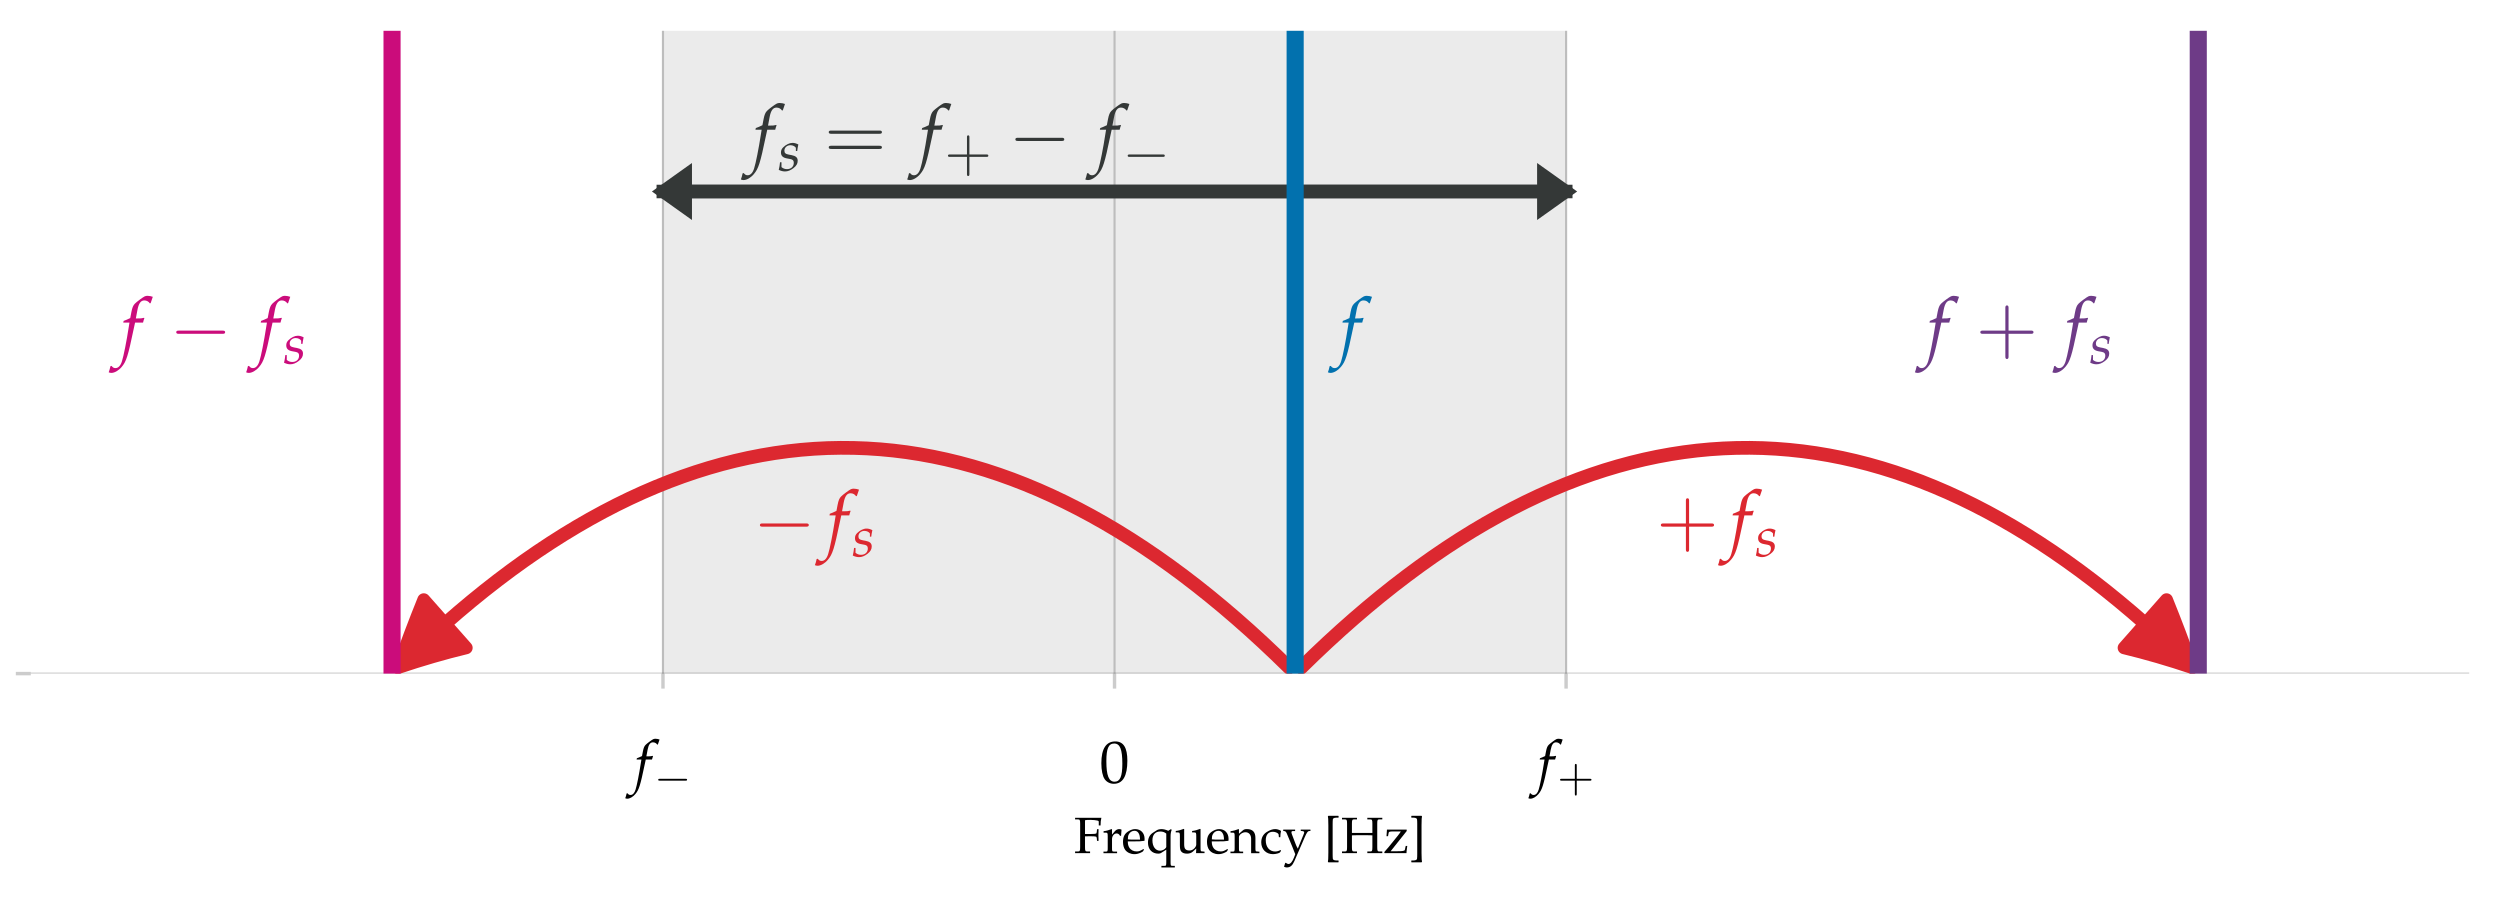
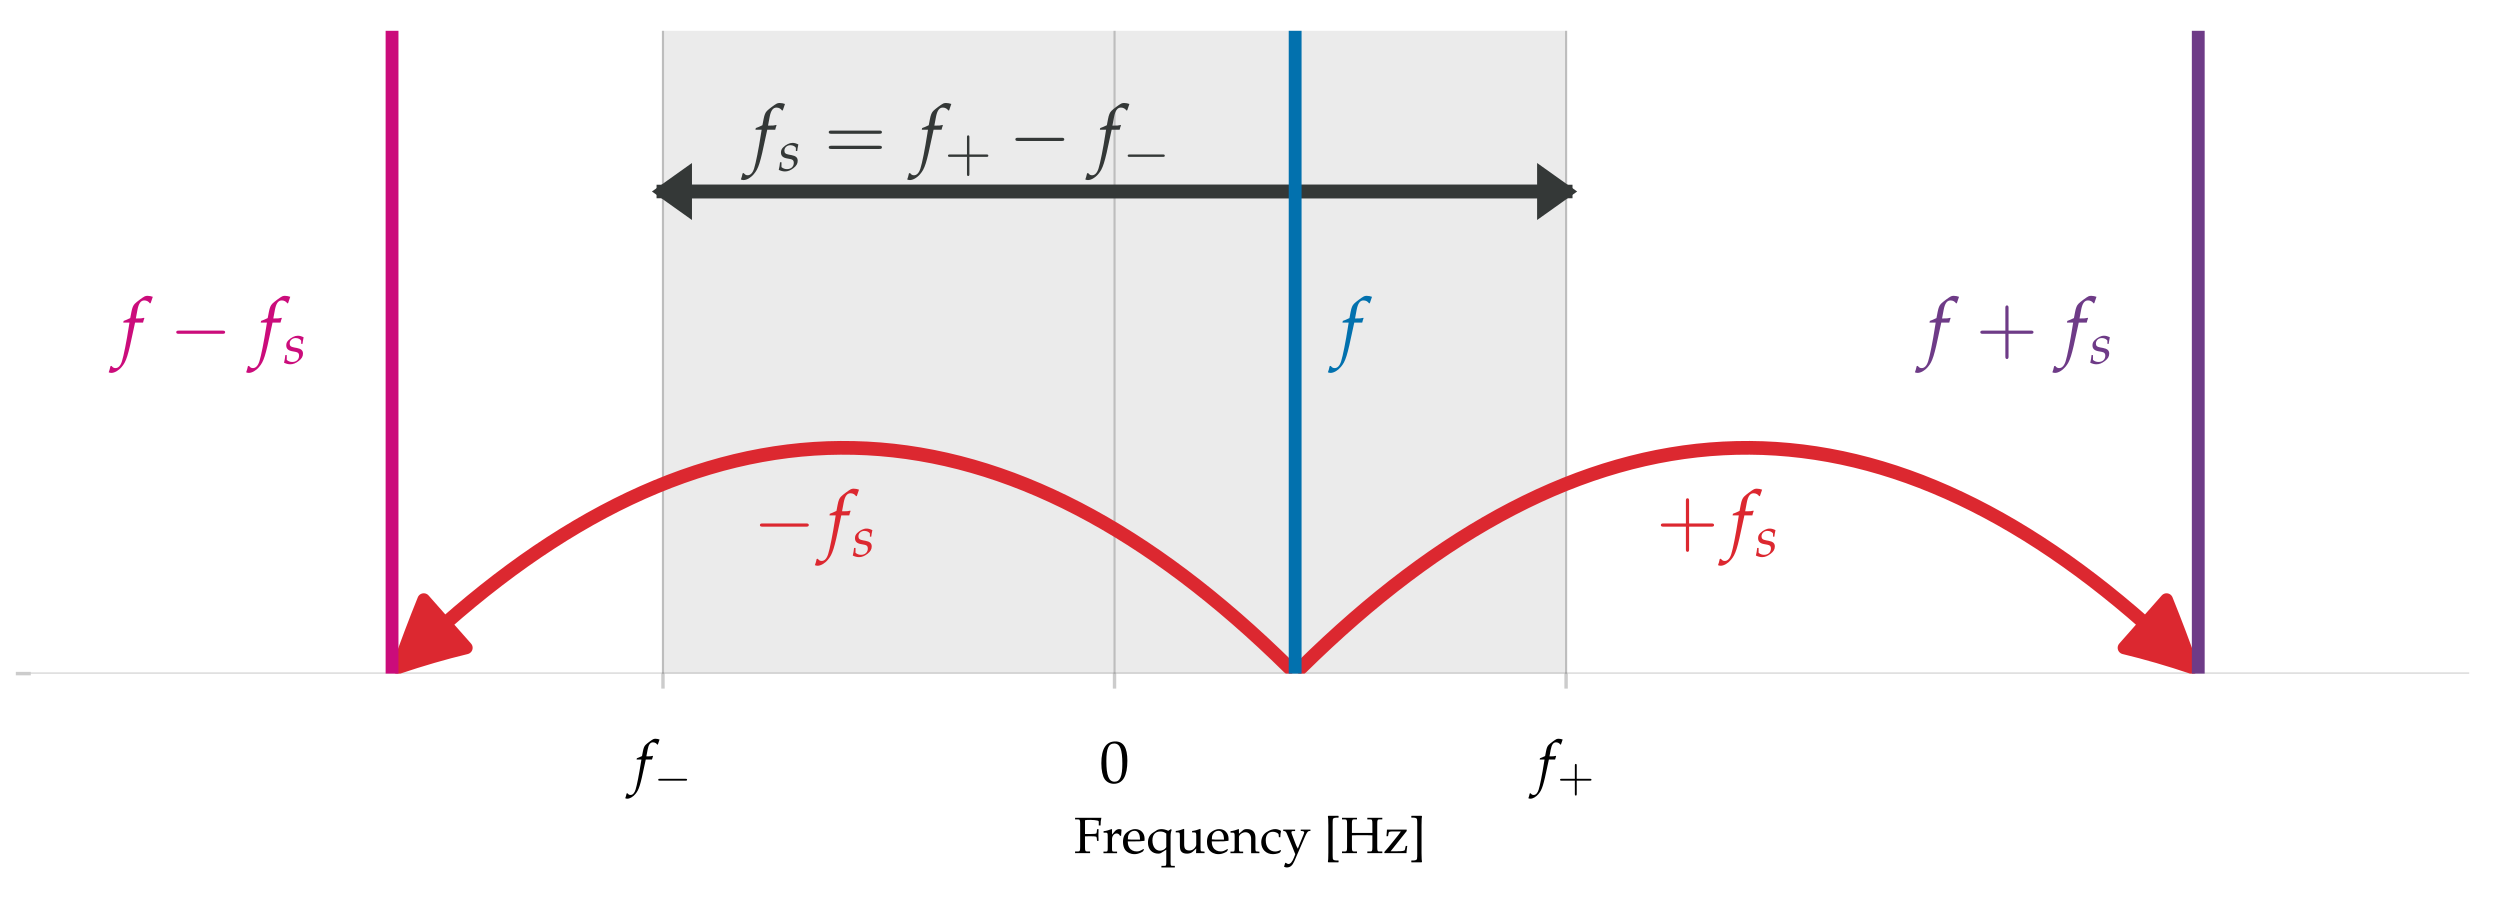
<svg xmlns="http://www.w3.org/2000/svg" xmlns:xlink="http://www.w3.org/1999/xlink" height="210pt" version="1.1" viewBox="0 0 584.4 210" width="584.4pt">
  <defs>
    <style type="text/css">*{stroke-linecap:butt;stroke-linejoin:round;}</style>
  </defs>
  <g id="figure_1">
    <g id="patch_1">
      <path d="M 0 210  L 584.4 210  L 584.4 -0  L 0 -0  z " style="fill:none;" />
    </g>
    <g id="axes_1">
      <g id="patch_2">
        <path d="M 7.2 157.462  L 577.2 157.462  L 577.2 7.2  L 7.2 7.2  z " style="fill:none;" />
      </g>
      <g id="matplotlib.axis_1">
        <g id="xtick_1">
          <g id="line2d_1">
-             <path clip-path="url(#p9a366f36b6)" d="M 154.978 157.462  L 154.978 7.2  " style="fill:none;stroke:#000000;stroke-linecap:square;stroke-opacity:0.2;stroke-width:0.5;" />
+             <path clip-path="url(#p6bf37a6d53)" d="M 154.978 157.462  L 154.978 7.2  " style="fill:none;stroke:#000000;stroke-linecap:square;stroke-opacity:0.2;stroke-width:0.5;" />
          </g>
          <g id="line2d_2">
            <defs>
-               <path d="M 0 0  L 0 3.5  " id="m9500e17b97" style="stroke:#000000;stroke-opacity:0.2;stroke-width:0.8;" />
+               <path d="M 0 0  L 0 3.5  " id="ma10fe81e54" style="stroke:#000000;stroke-opacity:0.2;stroke-width:0.8;" />
            </defs>
            <g>
-               <use style="fill-opacity:0.2;stroke:#000000;stroke-opacity:0.2;stroke-width:0.8;" x="154.978" xlink:href="#m9500e17b97" y="157.462" />
+               <use style="fill-opacity:0.2;stroke:#000000;stroke-opacity:0.2;stroke-width:0.8;" x="154.978" xlink:href="#ma10fe81e54" y="157.462" />
            </g>
          </g>
          <g id="text_1">
            <g transform="translate(148.4157 182.9412)scale(0.14 -0.14)">
              <defs>
                <path d="M 28.594 38.625  C 29 40.516 29.703 42.812 30.297 44.203  L 29.906 44.891  L 29.203 44.703  C 26.797 44.094 25.703 44 20.797 44  L 19.203 44  L 21.297 55.156  C 22.906 63.719 25.703 67.5 30.297 67.5  C 33.297 67.5 36 66 37.5 63.609  L 38.5 64  C 39 65.594 40 68.703 40.797 70.703  L 41.297 72.203  C 39.703 72.906 36.594 73.5 34.297 73.5  C 33.203 73.5 31.594 73.203 30.797 72.812  C 28.406 71.719 20.203 65.641 17.906 63.234  C 15.703 61.047 14.5 58.062 13.406 52.375  L 11.906 44.5  C 7.797 42.5 5.797 41.703 3.297 40.812  L 2.797 38.625  L 10.906 38.625  L 10 33.047  C 7 13.625 3.297 -4.891 1.094 -11.766  C -0.703 -17.641 -3.703 -20.719 -7.297 -20.719  C -9.594 -20.719 -10.703 -20.031 -12.5 -17.828  L -13.906 -18.219  C -14.297 -20.516 -15.703 -25.312 -16.203 -26.203  C -15.297 -26.703 -13.797 -27 -12.703 -27  C -8.594 -27 -3.203 -23.906 0.703 -19.234  C 6.797 -12.062 9 -5.094 16.297 29.859  C 16.594 31.062 17.406 34.844 18.203 38.625  z " id="URW_Palladio_L_Italic-102" />
                <path d="M 65.906 23  C 67.594 23 69.406 23 69.406 25  C 69.406 27 67.594 27 65.906 27  L 11.797 27  C 10.094 27 8.297 27 8.297 25  C 8.297 23 10.094 23 11.797 23  z " id="CMSY10-0" />
              </defs>
              <use transform="scale(0.996264)" xlink:href="#URW_Palladio_L_Italic-102" />
              <use transform="translate(32.37858 -14.94392)scale(0.788955)" xlink:href="#CMSY10-0" />
            </g>
          </g>
        </g>
        <g id="xtick_2">
          <g id="line2d_3">
-             <path clip-path="url(#p9a366f36b6)" d="M 260.533 157.462  L 260.533 7.2  " style="fill:none;stroke:#000000;stroke-linecap:square;stroke-opacity:0.2;stroke-width:0.5;" />
+             <path clip-path="url(#p6bf37a6d53)" d="M 260.533 157.462  L 260.533 7.2  " style="fill:none;stroke:#000000;stroke-linecap:square;stroke-opacity:0.2;stroke-width:0.5;" />
          </g>
          <g id="line2d_4">
            <g>
-               <use style="fill-opacity:0.2;stroke:#000000;stroke-opacity:0.2;stroke-width:0.8;" x="260.533" xlink:href="#m9500e17b97" y="157.462" />
+               <use style="fill-opacity:0.2;stroke:#000000;stroke-opacity:0.2;stroke-width:0.8;" x="260.533" xlink:href="#ma10fe81e54" y="157.462" />
            </g>
          </g>
          <g id="text_2">
            <g transform="translate(257.0462 182.9412)scale(0.14 -0.14)">
              <defs>
                <path d="M 26.297 69  C 10.797 69 2.906 56.688 2.906 32.453  C 2.906 20.719 5 10.625 8.5 5.719  C 12 0.797 17.594 -2 23.797 -2  C 38.906 -2 46.5 11.016 46.5 36.656  C 46.5 58.578 40 69 26.297 69  z M 24.5 65.5  C 34.203 65.5 38.094 55.688 38.094 31.641  C 38.094 10.328 34.297 1.5 25.094 1.5  C 15.406 1.5 11.297 11.625 11.297 36.062  C 11.297 57.188 15 65.5 24.5 65.5  z " id="URW_Palladio_L_Roman-48" />
              </defs>
              <use transform="scale(0.996264)" xlink:href="#URW_Palladio_L_Roman-48" />
            </g>
          </g>
        </g>
        <g id="xtick_3">
          <g id="line2d_5">
-             <path clip-path="url(#p9a366f36b6)" d="M 366.089 157.462  L 366.089 7.2  " style="fill:none;stroke:#000000;stroke-linecap:square;stroke-opacity:0.2;stroke-width:0.5;" />
+             <path clip-path="url(#p6bf37a6d53)" d="M 366.089 157.462  L 366.089 7.2  " style="fill:none;stroke:#000000;stroke-linecap:square;stroke-opacity:0.2;stroke-width:0.5;" />
          </g>
          <g id="line2d_6">
            <g>
-               <use style="fill-opacity:0.2;stroke:#000000;stroke-opacity:0.2;stroke-width:0.8;" x="366.089" xlink:href="#m9500e17b97" y="157.462" />
+               <use style="fill-opacity:0.2;stroke:#000000;stroke-opacity:0.2;stroke-width:0.8;" x="366.089" xlink:href="#ma10fe81e54" y="157.462" />
            </g>
          </g>
          <g id="text_3">
            <g transform="translate(359.5267 182.9412)scale(0.14 -0.14)">
              <defs>
                <path d="M 40.906 23  L 68.797 23  C 70.203 23 72.094 23 72.094 25  C 72.094 27.016 70.203 27.016 68.797 27.016  L 40.906 27.016  L 40.906 55.188  C 40.906 56.594 40.906 58.5 38.906 58.5  C 36.906 58.5 36.906 56.594 36.906 55.188  L 36.906 27.016  L 8.906 27.016  C 7.5 27.016 5.594 27.016 5.594 25  C 5.594 23 7.5 23 8.906 23  L 36.906 23  L 36.906 -5.172  C 36.906 -6.578 36.906 -8.5 38.906 -8.5  C 40.906 -8.5 40.906 -6.578 40.906 -5.172  z " id="CMR10-43" />
              </defs>
              <use transform="scale(0.996264)" xlink:href="#URW_Palladio_L_Italic-102" />
              <use transform="translate(32.37858 -14.94392)scale(0.788955)" xlink:href="#CMR10-43" />
            </g>
          </g>
        </g>
        <g id="text_4">
          <g transform="translate(251.0505 199.4282)scale(0.12 -0.12)">
            <defs>
              <path d="M 21.594 32.812  C 24.406 33 27.406 33 31.906 33  C 39.297 33 42 32.719 43.797 31.875  L 44.594 29.531  L 45.094 24  L 48.094 24  C 47.797 33.312 47.797 33.312 47.797 35.109  C 47.797 36.719 47.797 36.719 48.094 46.734  L 45.094 46.734  L 44.594 41.281  C 44.5 40.328 44.203 39.391 43.797 38.547  C 42 37.719 39.203 37.406 32.594 37.406  C 28.406 37.406 25 37.406 21.594 37.406  L 21.594 64.328  C 24.594 65 26.406 65 32.297 65  C 37.094 65 42.703 64.438 45.797 63.688  C 48.203 63.109 48.5 62.625 48.5 60.438  L 48.5 54.141  L 52 54.141  C 52 60.047 52.5 64.781 53.594 69.109  C 48.703 69.109 45.703 69.109 41.406 69.109  L 30.703 69.109  C 25.797 69.109 22.297 69.109 19.797 69.109  C 16.906 69.109 16.906 69.109 2.203 69.109  L 2.203 66  L 7 66  C 11.594 66 12.094 65.188 12.094 57.234  L 12.094 11.969  C 12.094 4 11.594 3.203 7 3.203  L 2.203 3.203  L 2.203 0  C 8.094 0 11.594 0 16.797 0  C 22 0 25.594 0 31.5 0  L 31.5 3.203  L 26.703 3.203  C 22.094 3.203 21.594 4 21.594 11.969  z " id="URW_Palladio_L_Roman-70" />
              <path d="M 2.297 40.078  L 6 40.078  C 10 40.078 10.406 39.375 10.406 32.719  L 10.406 10.047  C 10.406 3.703 10.094 3 6.703 3  L 2.094 3  L 2.094 -0.109  C 9.297 -0.109 11.906 -0.109 14.406 -0.109  C 16.406 -0.109 16.406 -0.109 28.703 -0.109  L 28.703 3  L 23.5 3  C 19 3 18.797 3.297 18.797 9.969  L 18.797 27.359  C 18.797 33.422 22.797 38.484 27.703 38.484  C 30.703 38.484 32.797 37.078 34.406 33.891  L 36.5 33.891  L 37.406 45.891  C 36.297 46.594 34.5 47 32.703 47  C 29.703 47 26.5 45.391 24.406 42.891  L 18.797 36.281  L 18.797 46.594  L 17.906 47  C 12.797 44.891 7.594 43.484 2.297 42.891  z " id="URW_Palladio_L_Roman-114" />
              <path d="M 43.703 6.984  L 42.406 7.984  C 36 4.203 33.703 3.312 29.406 3.312  C 22.906 3.312 17.5 6.219 14.703 11.109  C 12.797 14.391 12.094 17.203 11.906 23  L 26.5 23  C 33.406 23 37.703 23 44.594 24.125  C 44.703 25.531 44.797 26.453 44.797 27.672  C 44.797 39.375 37.406 47 26.203 47  C 22.5 47 18.203 45.688 14.094 43.281  C 5.906 38.578 2.594 32.359 2.594 21.938  C 2.594 15.625 4.094 10.219 6.797 6.406  C 10.797 1.109 17.5 -2 25 -2  C 28.703 -2 32.406 -1.203 36.5 0.578  C 39.203 1.688 41.297 2.984 41.703 3.594  z M 35.906 26.406  C 30.703 26.406 28.297 26.406 24.703 26.406  C 20.094 26.406 17.5 26.406 12.094 26.906  C 12.094 31.672 12.5 33.891 13.797 36.516  C 15.906 40.969 20.203 43.688 25 43.688  C 28.297 43.688 30.906 42.359 32.703 39.594  C 34.906 36.234 35.594 33.266 35.906 26.406  z " id="URW_Palladio_L_Roman-101" />
              <path d="M 39.297 6.812  L 39.297 -17.781  C 39.297 -24.172 38.906 -24.891 35.594 -24.891  L 29.797 -24.891  L 29.797 -28  C 41.406 -28 41.406 -28 43.703 -28  C 46.094 -28 48.906 -28 56 -28  L 56 -24.891  L 51.406 -24.891  C 48 -24.891 47.703 -24.188 47.703 -17.859  L 47.703 31.812  C 47.703 38.047 48.297 41.875 50 45.688  L 48.094 46.797  L 43.203 43.688  C 38.094 45.984 33.797 47 29.5 47  C 26.594 47 23.094 46.188 21.594 45.297  L 13.203 39.906  C 6.797 35.812 3.5 29.234 3.5 20.547  C 3.5 7.484 11.406 -1 23.797 -1  C 25.906 -1 27.594 -0.594 28.906 0.203  z M 39.297 12.203  C 39.297 10.797 36.906 8.203 34.203 6.703  C 31.797 5.406 29.5 4.719 27.094 4.719  C 18.297 4.719 12.203 12.875 12.203 24.938  C 12.203 35.906 17.797 42.281 27.406 42.281  C 32.297 42.281 35.797 41.094 39.297 38.203  z " id="URW_Palladio_L_Roman-113" />
              <path d="M 50.297 47.016  L 49.406 47.422  C 44.297 45.312 39.094 43.906 33.797 43.312  L 33.797 40.5  L 37.5 40.5  C 41.5 40.5 41.906 39.797 41.906 33.141  L 41.906 16.719  C 41.906 14.5 40.5 11.672 38.203 9.359  C 35.406 6.531 32.203 5.109 28.297 5.109  C 24.797 5.109 22 6.219 20.406 8.141  C 19 9.75 18.297 12.875 18.297 17.297  L 18.297 47.016  L 17.406 47.422  C 12.297 45.312 7.094 43.906 1.797 43.312  L 1.797 40.5  L 5.5 40.5  C 9.5 40.5 9.906 39.797 9.906 33.156  L 9.906 16.234  C 9.906 9.172 10.5 6.047 12.297 3.547  C 14.5 0.516 18.297 -1 24 -1  C 28.5 -1 32.5 0.406 35.203 2.906  L 41.906 9.141  C 41.906 6.266 41.797 4.656 41.5 0  C 48.203 0 48.297 0 49.797 0  C 51.203 0 51.203 0 58.094 0  L 58.094 2.906  L 54 3.312  C 50.594 3.312 50.297 3.922 50.297 10.375  z " id="URW_Palladio_L_Roman-117" />
              <path d="M 41 -0.109  C 47.094 -0.109 47.203 -0.109 48.906 -0.109  C 50.297 -0.109 50.297 -0.109 57.203 -0.109  L 57.203 2.797  L 53.094 3.203  C 49.703 3.203 49.406 3.812 49.406 10.219  L 49.406 29.562  C 49.406 41.281 43.906 47 32.703 47  C 29 47 26.906 46.297 24.797 44.484  L 17.203 37.875  L 17.203 46.594  L 16.297 47  C 11.203 44.891 6 43.484 0.703 42.891  L 0.703 40.078  L 4.406 40.078  C 8.406 40.078 8.797 39.375 8.797 32.719  L 8.797 10.047  C 8.797 3.703 8.5 3 5.094 3  L 0.594 3  L 0.594 -0.109  C 7.406 -0.109 10.094 -0.109 13 -0.109  C 15.906 -0.109 18.594 -0.109 25.406 -0.109  L 25.406 3  L 20.906 3  C 17.5 3 17.203 3.703 17.203 10.047  L 17.203 31.422  C 17.203 35.938 23.797 40.875 29.906 40.875  C 36.594 40.875 41 35.891 41 28.219  z " id="URW_Palladio_L_Roman-110" />
              <path d="M 39.906 31.156  C 39.906 35.766 40.406 39.875 41.297 43.484  C 37.297 45.891 33.797 47 29.703 47  C 24.906 47 19.297 45.094 13.297 41.281  C 6.297 36.875 2.594 29.859 2.594 21.047  C 2.594 7.516 12.094 -2 25.5 -2  C 30.703 -2 38.203 -0.094 39.203 1.406  L 41.297 4.609  L 40.297 6.109  C 36.594 4.109 33.406 3.203 29.797 3.203  C 18.703 3.203 11.406 11.828 11.406 25.047  C 11.406 35.766 16.406 41.781 25.406 41.781  C 29.797 41.781 34.594 39.781 36.406 37.281  L 37.094 31.156  z " id="URW_Palladio_L_Roman-99" />
              <path d="M 29.703 8.812  C 27.5 12.625 26.406 14.938 24.594 19.844  L 18.203 36.672  C 17.594 38.375 17.203 39.875 17.203 40.906  C 17.203 42.344 18.297 43.188 20.594 43.188  L 24.406 43.188  L 24.406 46  C 14.703 46 14.703 46 12.797 46  C 10.906 46 10.906 46 1.203 46  L 1.203 43.391  L 3 43.188  C 5.5 42.891 6.703 41.781 8.203 38.297  L 19.094 12.109  C 21.906 5.312 22.906 2.906 24.703 -2.094  L 22.406 -8.188  C 19.203 -16.594 15.297 -21.281 11.5 -21.281  C 9.906 -21.281 8.094 -20.484 6.406 -18.984  L 5.094 -18.984  L 2.703 -26.5  C 4.594 -27.5 6.203 -28 8.094 -28  C 14.797 -28 19.094 -24.406 22.906 -15.703  L 43.203 31.094  C 47.203 40.188 49.094 42.891 51.594 43.188  L 54.406 43.391  L 54.406 46  C 46.5 46 46.5 46 44.906 46  C 43.297 46 43.297 46 35.406 46  L 35.406 43.391  L 38 43.188  C 40.797 42.984 42.203 42.094 42.203 40.688  C 42.203 39.984 42 39.078 41.594 38.078  z " id="URW_Palladio_L_Roman-121" />
              <path d="M 8.797 -18  C 15.906 -18 16.094 -18 18.5 -18  C 20.906 -18 21.406 -18 28.203 -18  L 28.797 -17.5  L 28.797 -14.891  L 28.406 -14.391  L 24.594 -14.391  C 21.906 -14.391 19.703 -13.781 18.5 -12.781  C 17.594 -11.875 17.297 -10.484 17.297 -7.172  C 17.297 -7.078 17.297 -4.969 17.203 -1.953  L 17.203 1.75  L 17.203 53.266  L 17.203 56.969  C 17.297 59.781 17.297 61.984 17.297 62.078  C 17.297 65.391 17.594 66.891 18.5 67.797  C 19.703 68.797 21.906 69.391 24.594 69.391  L 28.406 69.391  L 28.797 69.891  L 28.797 72.5  L 28.203 73  C 21.203 73 20.906 73 18.5 73  C 16.203 73 15.703 73 8.797 73  L 7.906 71.797  C 8.5 69.297 8.703 65.984 8.703 58.281  C 8.703 56.766 8.703 55.562 8.797 54.562  L 8.797 53.266  L 8.797 1.75  L 8.797 0.438  C 8.703 -1.156 8.703 -1.266 8.703 -2.969  L 8.703 -4.062  C 8.703 -10.875 8.5 -13.688 7.906 -16.797  z " id="URW_Palladio_L_Roman-91" />
              <path d="M 61.594 12.078  C 61.594 4.016 61.094 3.203 56.5 3.203  L 51.703 3.203  L 51.703 0  C 57.594 0 61.094 0 66.297 0  C 71.5 0 75.094 0 81 0  L 81 3.203  L 76.203 3.203  C 71.594 3.203 71.094 4 71.094 11.969  L 71.094 57.234  C 71.094 65.188 71.594 66 76.203 66  L 81 66  L 81 69.109  C 73.703 69.109 71.5 69.109 66.297 69.109  C 61.297 69.109 58.906 69.109 51.703 69.109  L 51.703 66  L 56.5 66  C 61.094 66 61.594 65.188 61.594 57.312  L 61.594 39.516  C 59.5 39.516 57.406 39.516 53.297 39.516  L 29.906 39.516  C 25.797 39.516 23.594 39.516 21.594 39.516  L 21.594 57.312  C 21.594 65.188 22.094 66 26.703 66  L 31.5 66  L 31.5 69.109  C 24.203 69.109 22 69.109 16.797 69.109  C 11.797 69.109 9.406 69.109 2.203 69.109  L 2.203 66  L 7 66  C 11.594 66 12.094 65.188 12.094 57.234  L 12.094 11.969  C 12.094 4 11.594 3.203 7 3.203  L 2.203 3.203  L 2.203 0  C 8.094 0 11.594 0 16.797 0  C 22 0 25.594 0 31.5 0  L 31.5 3.203  L 26.703 3.203  C 22.094 3.203 21.594 4.016 21.594 12.078  L 21.594 34.797  C 24.297 35 25.906 35 29.906 35  L 53.297 35  C 57.297 35 58.906 35 61.594 34.797  z " id="URW_Palladio_L_Roman-72" />
              <path d="M 45.5 43.188  L 45.5 46  C 38.5 46 35.5 46 31.703 46  L 6.906 46  C 6.703 41 6.594 39.828 6 33.047  L 9 33.047  L 10.203 39.797  C 10.594 41.891 12.406 42.391 19.797 42.391  L 34.094 42.391  C 32 39.109 30.297 36.828 27.594 33.453  L 10.594 12.406  C 8.203 9.516 6.797 7.828 1.594 1.984  L 2.203 0  C 12.594 0 13.203 0 17.5 0  L 45.094 0  C 45.094 2.266 45.297 4.641 46 9.406  L 46.594 14.047  L 43.594 14.047  L 41.797 6.203  C 41.406 4.406 37.203 3.703 27.594 3.703  L 14.094 3.703  z " id="URW_Palladio_L_Roman-122" />
              <path d="M 24.5 73  C 17.406 73 17.094 73 14.797 73  C 12.406 73 11.906 73 5.094 73  L 4.5 72.5  L 4.5 69.891  L 4.906 69.391  L 8.703 69.391  C 11.406 69.391 13.5 68.797 14.703 67.797  C 15.703 66.891 16 65.484 16 62.078  C 16 61.781 16 59.781 16.094 56.969  L 16.094 53.266  L 16.094 1.75  L 16.094 -1.953  C 16 -4.859 16 -6.672 16 -6.969  C 16 -10.375 15.703 -11.875 14.703 -12.781  C 13.5 -13.781 11.406 -14.391 8.703 -14.391  L 4.906 -14.391  L 4.5 -14.891  L 4.5 -17.5  L 5.094 -18  C 12.094 -18 12.297 -18 14.797 -18  C 17.094 -18 17.594 -18 24.5 -18  L 25.406 -16.797  C 24.797 -14.391 24.703 -11.281 24.594 -3.562  C 24.594 -2.156 24.594 -0.859 24.5 0.438  L 24.5 1.75  L 24.5 53.266  L 24.5 54.562  C 24.594 55.672 24.594 56.969 24.594 58.375  C 24.594 66.094 24.797 69.391 25.406 71.797  z " id="URW_Palladio_L_Roman-93" />
            </defs>
            <use transform="scale(0.996264)" xlink:href="#URW_Palladio_L_Roman-70" />
            <use transform="translate(55.39168 0)scale(0.996264)" xlink:href="#URW_Palladio_L_Roman-114" />
            <use transform="translate(92.95099 0)scale(0.996264)" xlink:href="#URW_Palladio_L_Roman-101" />
            <use transform="translate(140.6713 0)scale(0.996264)" xlink:href="#URW_Palladio_L_Roman-113" />
            <use transform="translate(196.4619 0)scale(0.996264)" xlink:href="#URW_Palladio_L_Roman-117" />
            <use transform="translate(256.5357 0)scale(0.996264)" xlink:href="#URW_Palladio_L_Roman-101" />
            <use transform="translate(304.256 0)scale(0.996264)" xlink:href="#URW_Palladio_L_Roman-110" />
            <use transform="translate(362.238 0)scale(0.996264)" xlink:href="#URW_Palladio_L_Roman-99" />
            <use transform="translate(406.4716 0)scale(0.996264)" xlink:href="#URW_Palladio_L_Roman-121" />
            <use transform="translate(486.7699 0)scale(0.996264)" xlink:href="#URW_Palladio_L_Roman-91" />
            <use transform="translate(519.9451 0)scale(0.996264)" xlink:href="#URW_Palladio_L_Roman-72" />
            <use transform="translate(602.8337 0)scale(0.996264)" xlink:href="#URW_Palladio_L_Roman-122" />
            <use transform="translate(652.6469 0)scale(0.996264)" xlink:href="#URW_Palladio_L_Roman-93" />
          </g>
        </g>
      </g>
      <g id="matplotlib.axis_2">
        <g id="ytick_1">
          <g id="line2d_7">
-             <path clip-path="url(#p9a366f36b6)" d="M 7.2 157.462  L 577.2 157.462  " style="fill:none;stroke:#000000;stroke-linecap:square;stroke-opacity:0.2;stroke-width:0.5;" />
+             <path clip-path="url(#p6bf37a6d53)" d="M 7.2 157.462  L 577.2 157.462  " style="fill:none;stroke:#000000;stroke-linecap:square;stroke-opacity:0.2;stroke-width:0.5;" />
          </g>
          <g id="line2d_8">
            <defs>
-               <path d="M 0 0  L -3.5 0  " id="m267db2b4dd" style="stroke:#000000;stroke-opacity:0.2;stroke-width:0.8;" />
+               <path d="M 0 0  L -3.5 0  " id="m3b6aed303f" style="stroke:#000000;stroke-opacity:0.2;stroke-width:0.8;" />
            </defs>
            <g>
-               <use style="fill-opacity:0.2;stroke:#000000;stroke-opacity:0.2;stroke-width:0.8;" x="7.2" xlink:href="#m267db2b4dd" y="157.462" />
+               <use style="fill-opacity:0.2;stroke:#000000;stroke-opacity:0.2;stroke-width:0.8;" x="7.2" xlink:href="#m3b6aed303f" y="157.462" />
            </g>
          </g>
        </g>
      </g>
      <g id="patch_3">
-         <path clip-path="url(#p9a366f36b6)" d="M 154.978 157.462  L 154.978 7.2  L 366.089 7.2  L 366.089 157.462  z " style="fill:#343837;opacity:0.1;stroke:#343837;stroke-linejoin:miter;stroke-width:0.5;" />
+         <path clip-path="url(#p6bf37a6d53)" d="M 154.978 157.462  L 154.978 7.2  L 366.089 7.2  L 366.089 157.462  z " style="fill:#343837;opacity:0.1;stroke:#343837;stroke-linejoin:miter;stroke-width:0.5;" />
      </g>
      <g id="patch_4">
-         <path clip-path="url(#p9a366f36b6)" d="M 366.089 44.765  L 360.811 48.522  L 360.811 44.841  L 154.978 44.841  L 154.978 44.69  L 360.811 44.69  L 360.811 41.009  z " style="fill:#343837;stroke:#343837;stroke-linejoin:miter;stroke-width:3;" />
+         <path clip-path="url(#p6bf37a6d53)" d="M 366.089 44.765  L 360.811 48.522  L 360.811 44.841  L 154.978 44.841  L 154.978 44.69  L 360.811 44.69  L 360.811 41.009  z " style="fill:#343837;stroke:#343837;stroke-linejoin:miter;stroke-width:3;" />
      </g>
      <g id="patch_5">
-         <path clip-path="url(#p9a366f36b6)" d="M 154.978 44.765  L 160.255 41.009  L 160.255 44.69  L 366.089 44.69  L 366.089 44.841  L 160.255 44.841  L 160.255 48.522  z " style="fill:#343837;stroke:#343837;stroke-linejoin:miter;stroke-width:3;" />
+         <path clip-path="url(#p6bf37a6d53)" d="M 154.978 44.765  L 160.255 41.009  L 160.255 44.69  L 366.089 44.69  L 366.089 44.841  L 160.255 44.841  L 160.255 48.522  z " style="fill:#343837;stroke:#343837;stroke-linejoin:miter;stroke-width:3;" />
      </g>
      <g id="patch_6">
-         <path clip-path="url(#p9a366f36b6)" d="M 304.106 155.979  Q 402.828 58.586 501.554 145.734  L 506.451 140.186  Q 509.608 147.979 512.449 156.054  Q 504.329 153.315 496.525 151.432  L 501.422 145.884  Q 402.836 58.859 304.246 156.122  L 304.106 155.979  z " style="fill:#dc2830;stroke:#dc2830;stroke-linecap:round;stroke-width:3;" />
+         <path clip-path="url(#p6bf37a6d53)" d="M 304.106 155.979  Q 402.828 58.586 501.554 145.734  L 506.451 140.186  Q 509.608 147.979 512.449 156.054  Q 504.329 153.315 496.525 151.432  L 501.422 145.884  Q 402.836 58.859 304.246 156.122  L 304.106 155.979  z " style="fill:#dc2830;stroke:#dc2830;stroke-linecap:round;stroke-width:3;" />
      </g>
      <g id="patch_7">
-         <path clip-path="url(#p9a366f36b6)" d="M 301.264 156.122  Q 202.675 58.859 104.089 145.884  L 108.986 151.432  Q 101.182 153.315 93.062 156.054  Q 95.903 147.979 99.059 140.186  L 103.957 145.734  Q 202.682 58.586 301.405 155.979  L 301.264 156.122  z " style="fill:#dc2830;stroke:#dc2830;stroke-linecap:round;stroke-width:3;" />
+         <path clip-path="url(#p6bf37a6d53)" d="M 301.264 156.122  Q 202.675 58.859 104.089 145.884  L 108.986 151.432  Q 101.182 153.315 93.062 156.054  Q 95.903 147.979 99.059 140.186  L 103.957 145.734  Q 202.682 58.586 301.405 155.979  L 301.264 156.122  z " style="fill:#dc2830;stroke:#dc2830;stroke-linecap:round;stroke-width:3;" />
      </g>
      <g id="line2d_9">
-         <path clip-path="url(#p9a366f36b6)" d="M 302.755 157.462  L 302.755 7.2  " style="fill:none;stroke:#0271ae;stroke-linecap:square;stroke-width:4;" />
+         <path clip-path="url(#p6bf37a6d53)" d="M 302.755 157.462  L 302.755 7.2  " style="fill:none;stroke:#0271ae;stroke-linecap:square;stroke-width:3;" />
      </g>
      <g id="line2d_10">
-         <path clip-path="url(#p9a366f36b6)" d="M 513.866 157.462  L 513.866 7.2  " style="fill:none;stroke:#6e3b87;stroke-linecap:square;stroke-width:4;" />
+         <path clip-path="url(#p6bf37a6d53)" d="M 513.866 157.462  L 513.866 7.2  " style="fill:none;stroke:#6e3b87;stroke-linecap:square;stroke-width:3;" />
      </g>
      <g id="line2d_11">
-         <path clip-path="url(#p9a366f36b6)" d="M 91.644 157.462  L 91.644 7.2  " style="fill:none;stroke:#cb0c7b;stroke-linecap:square;stroke-width:4;" />
+         <path clip-path="url(#p6bf37a6d53)" d="M 91.644 157.462  L 91.644 7.2  " style="fill:none;stroke:#cb0c7b;stroke-linecap:square;stroke-width:3;" />
      </g>
      <g id="text_5">
        <g style="fill:#343837;" transform="translate(176.0887 37.25233)scale(0.18 -0.18)">
          <defs>
            <path d="M 3.094 14.797  C 2.594 9.734 2 6.25 0.906 1.688  C 4.703 -0.109 8.094 -1 11.594 -1  C 16.5 -1 21.094 0.797 26.203 4.766  C 31.297 8.734 33.406 12.406 33.406 17.391  C 33.406 22.75 30.203 25.625 22.797 27.016  L 18.5 27.812  C 12.5 28.906 10.594 30.609 10.594 34.672  C 10.594 39.953 15.094 44.016 20.797 44.016  C 24.906 44.016 28.703 42.219 30.297 39.547  L 30.297 34.078  L 32.594 34.078  C 33 37.562 33.406 40.234 34.5 45.312  C 30.594 47.203 27.797 48 24.5 48  C 19.297 48 13.203 45.016 8.406 40.25  C 5.797 37.562 4.703 35.078 4.703 31.5  C 4.703 25.938 7.797 22.75 14.406 21.469  L 20.703 20.281  C 25.094 19.484 26.703 17.688 26.703 13.812  C 26.703 7.344 22.094 2.984 15 2.984  C 11.5 2.984 8.406 4.078 5.594 6.453  L 5.594 14.797  z " id="URW_Palladio_L_Italic-115" />
            <path d="M 68.703 32  C 70.203 32 72.094 32 72.094 34.016  C 72.094 36.016 70.203 36.016 68.797 36.016  L 8.906 36.016  C 7.5 36.016 5.594 36.016 5.594 34.016  C 5.594 32 7.5 32 9 32  z M 68.797 13  C 70.203 13 72.094 13 72.094 15.016  C 72.094 17.016 70.203 17.016 68.703 17.016  L 9 17.016  C 7.5 17.016 5.594 17.016 5.594 15.016  C 5.594 13 7.5 13 8.906 13  z " id="CMR10-61" />
          </defs>
          <use transform="scale(0.996264)" xlink:href="#URW_Palladio_L_Italic-102" />
          <use transform="translate(32.37858 -14.94392)scale(0.757155)" xlink:href="#URW_Palladio_L_Italic-115" />
          <use transform="translate(92.19571 0)scale(1.038107)" xlink:href="#CMR10-61" />
          <use transform="translate(216.0081 0)scale(0.996264)" xlink:href="#URW_Palladio_L_Italic-102" />
          <use transform="translate(248.3867 -14.94392)scale(0.788955)" xlink:href="#CMR10-43" />
          <use transform="translate(331.7771 0)scale(1.038107)" xlink:href="#CMSY10-0" />
          <use transform="translate(447.2873 0)scale(0.996264)" xlink:href="#URW_Palladio_L_Italic-102" />
          <use transform="translate(479.6659 -14.94392)scale(0.788955)" xlink:href="#CMSY10-0" />
        </g>
      </g>
      <g id="text_6">
        <g style="fill:#0271ae;" transform="translate(313.3109 82.33083)scale(0.18 -0.18)">
          <use transform="scale(0.996264)" xlink:href="#URW_Palladio_L_Italic-102" />
        </g>
      </g>
      <g id="text_7">
        <g style="fill:#6e3b87;" transform="translate(450.533 82.33083)scale(0.18 -0.18)">
          <use transform="scale(0.996264)" xlink:href="#URW_Palladio_L_Italic-102" />
          <use transform="translate(63.00807 0)scale(1.038107)" xlink:href="#CMR10-43" />
          <use transform="translate(178.5183 0)scale(0.996264)" xlink:href="#URW_Palladio_L_Italic-102" />
          <use transform="translate(210.8969 -14.94392)scale(0.757155)" xlink:href="#URW_Palladio_L_Italic-115" />
        </g>
      </g>
      <g id="text_8">
        <g style="fill:#cb0c7b;" transform="translate(28.31109 82.33083)scale(0.18 -0.18)">
          <use transform="scale(0.996264)" xlink:href="#URW_Palladio_L_Italic-102" />
          <use transform="translate(63.00807 0)scale(1.038107)" xlink:href="#CMSY10-0" />
          <use transform="translate(178.5183 0)scale(0.996264)" xlink:href="#URW_Palladio_L_Italic-102" />
          <use transform="translate(210.8969 -14.94392)scale(0.757155)" xlink:href="#URW_Palladio_L_Italic-115" />
        </g>
      </g>
      <g id="text_9">
        <g style="fill:#dc2830;" transform="translate(387.1997 127.4093)scale(0.18 -0.18)">
          <use transform="scale(1.038107)" xlink:href="#CMR10-43" />
          <use transform="translate(96.13844 0)scale(0.996264)" xlink:href="#URW_Palladio_L_Italic-102" />
          <use transform="translate(128.517 -14.94392)scale(0.757155)" xlink:href="#URW_Palladio_L_Italic-115" />
        </g>
      </g>
      <g id="text_10">
        <g style="fill:#dc2830;" transform="translate(176.0887 127.4093)scale(0.18 -0.18)">
          <use transform="scale(1.038107)" xlink:href="#CMSY10-0" />
          <use transform="translate(96.13844 0)scale(0.996264)" xlink:href="#URW_Palladio_L_Italic-102" />
          <use transform="translate(128.517 -14.94392)scale(0.757155)" xlink:href="#URW_Palladio_L_Italic-115" />
        </g>
      </g>
    </g>
  </g>
  <defs>
-     <clipPath id="p9a366f36b6">
+     <clipPath id="p6bf37a6d53">
      <rect height="150.262" width="570" x="7.2" y="7.2" />
    </clipPath>
  </defs>
</svg>
